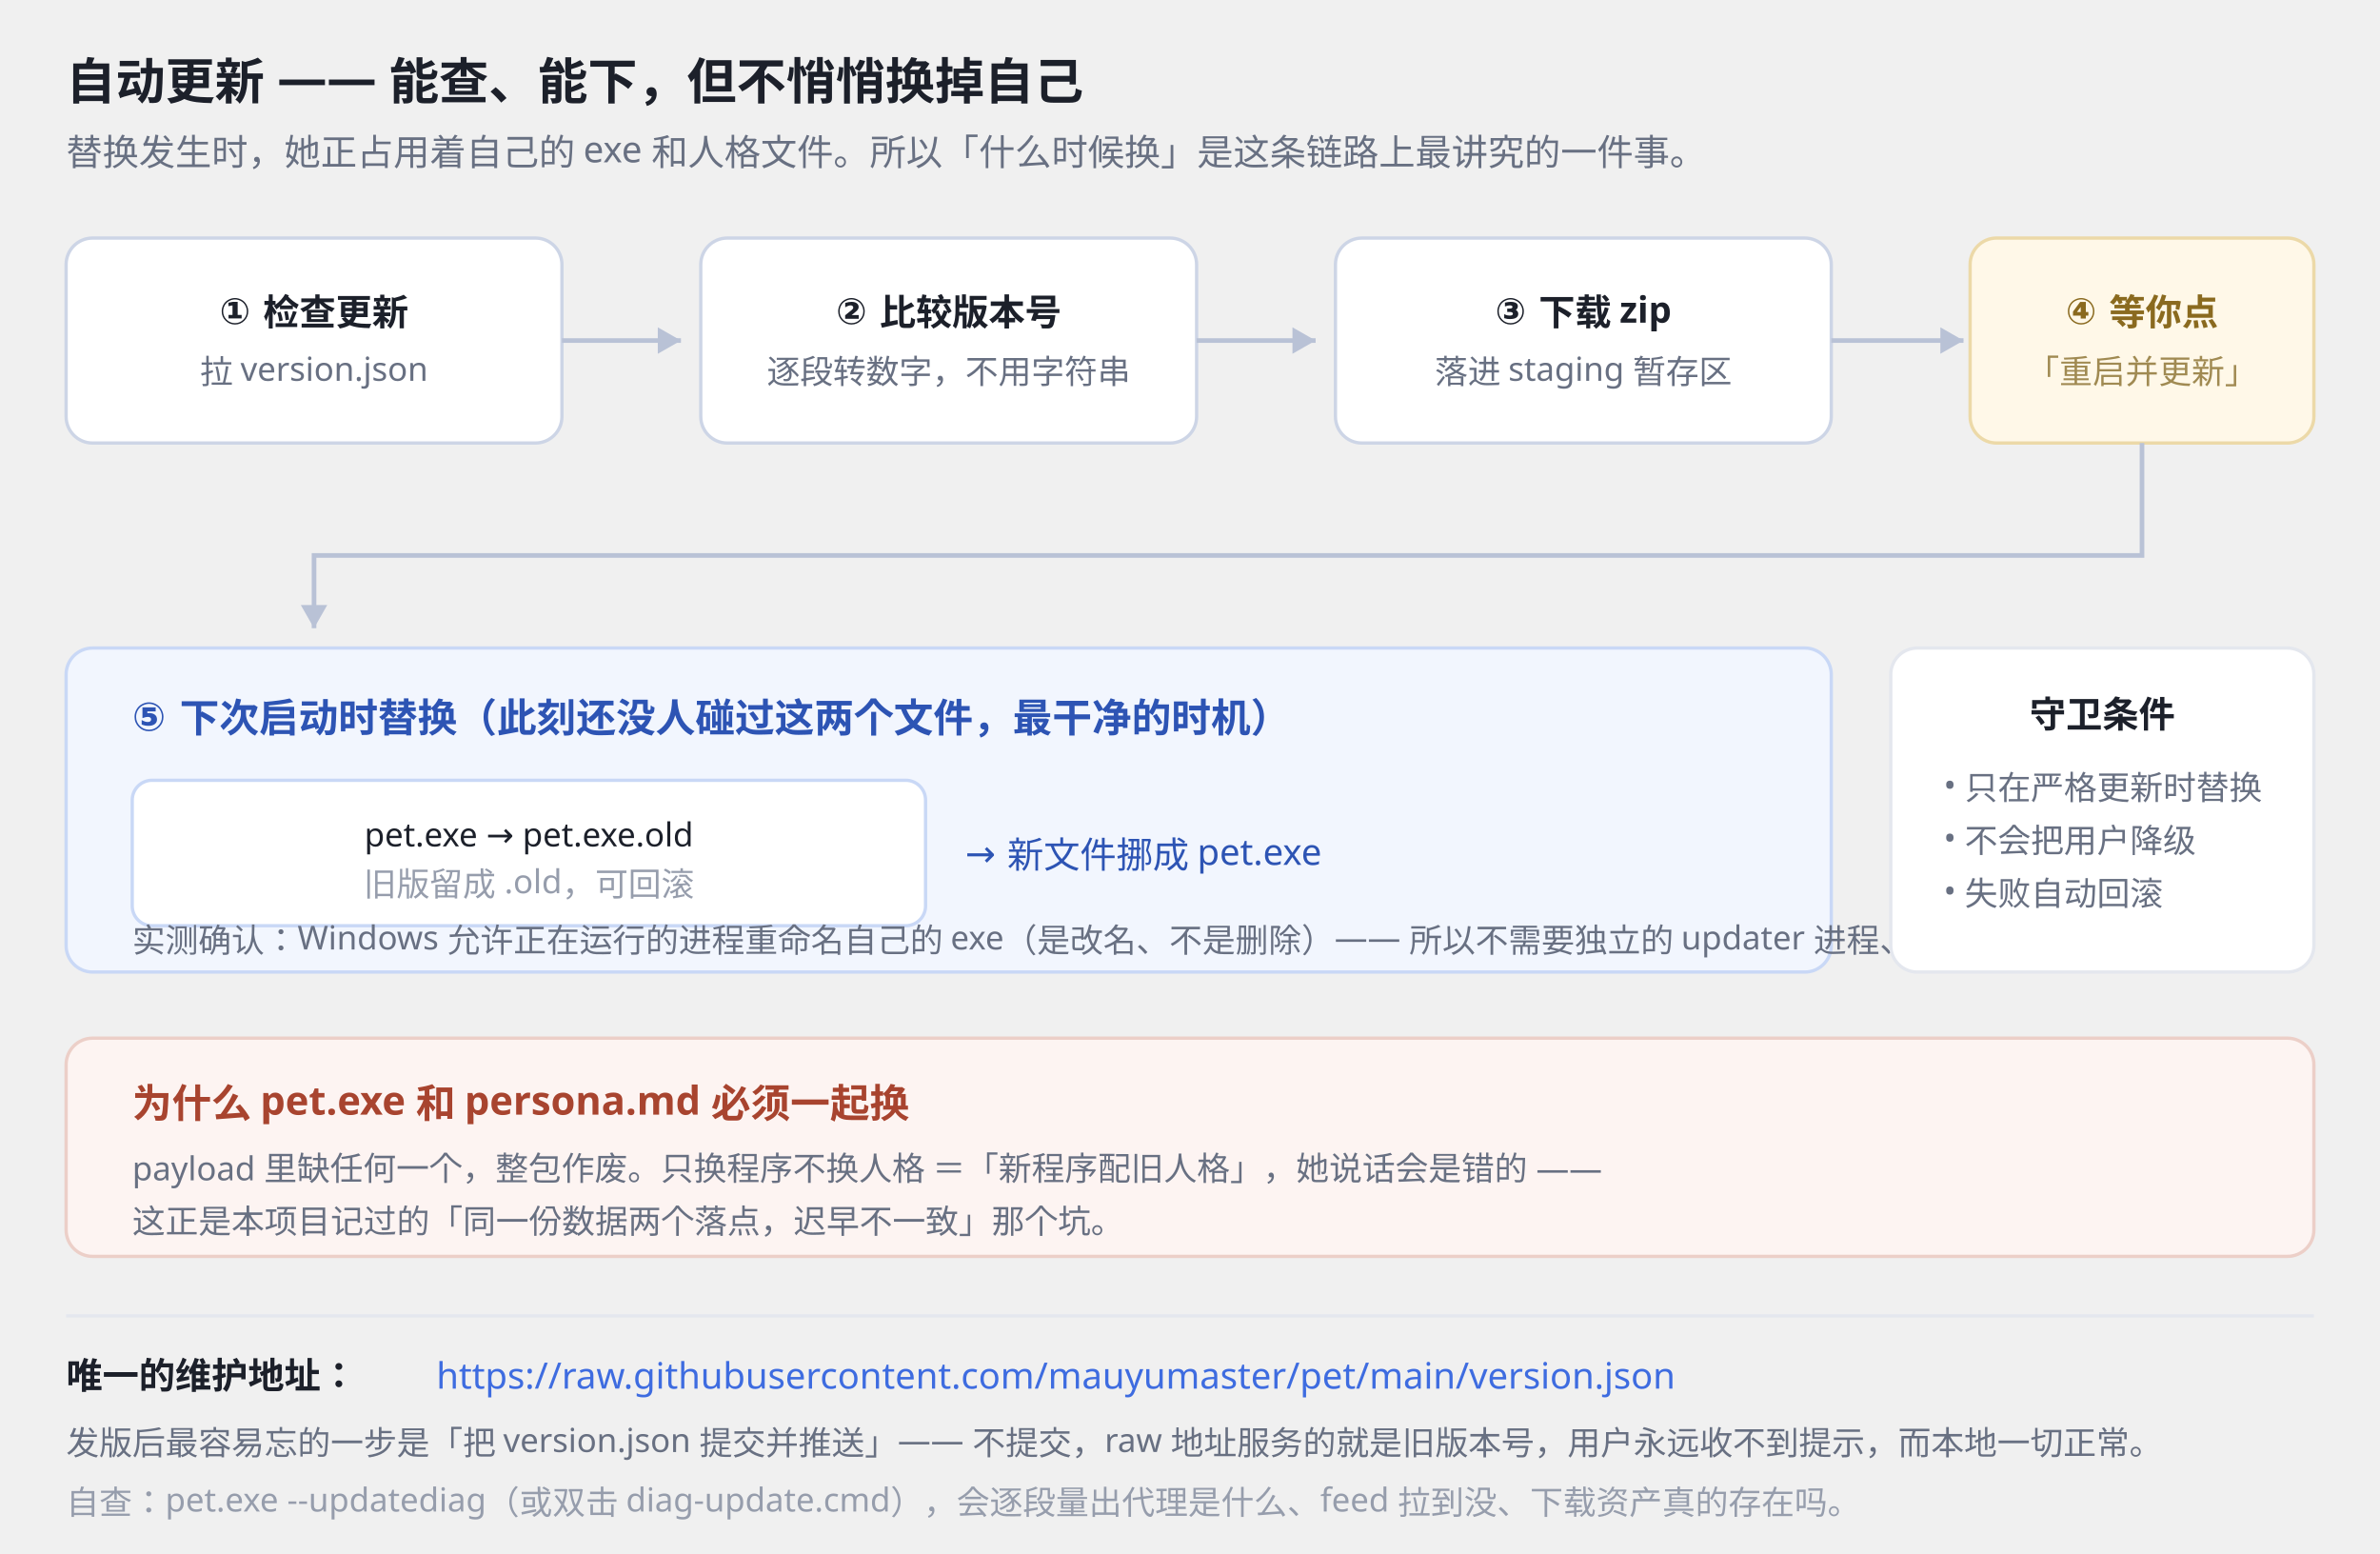
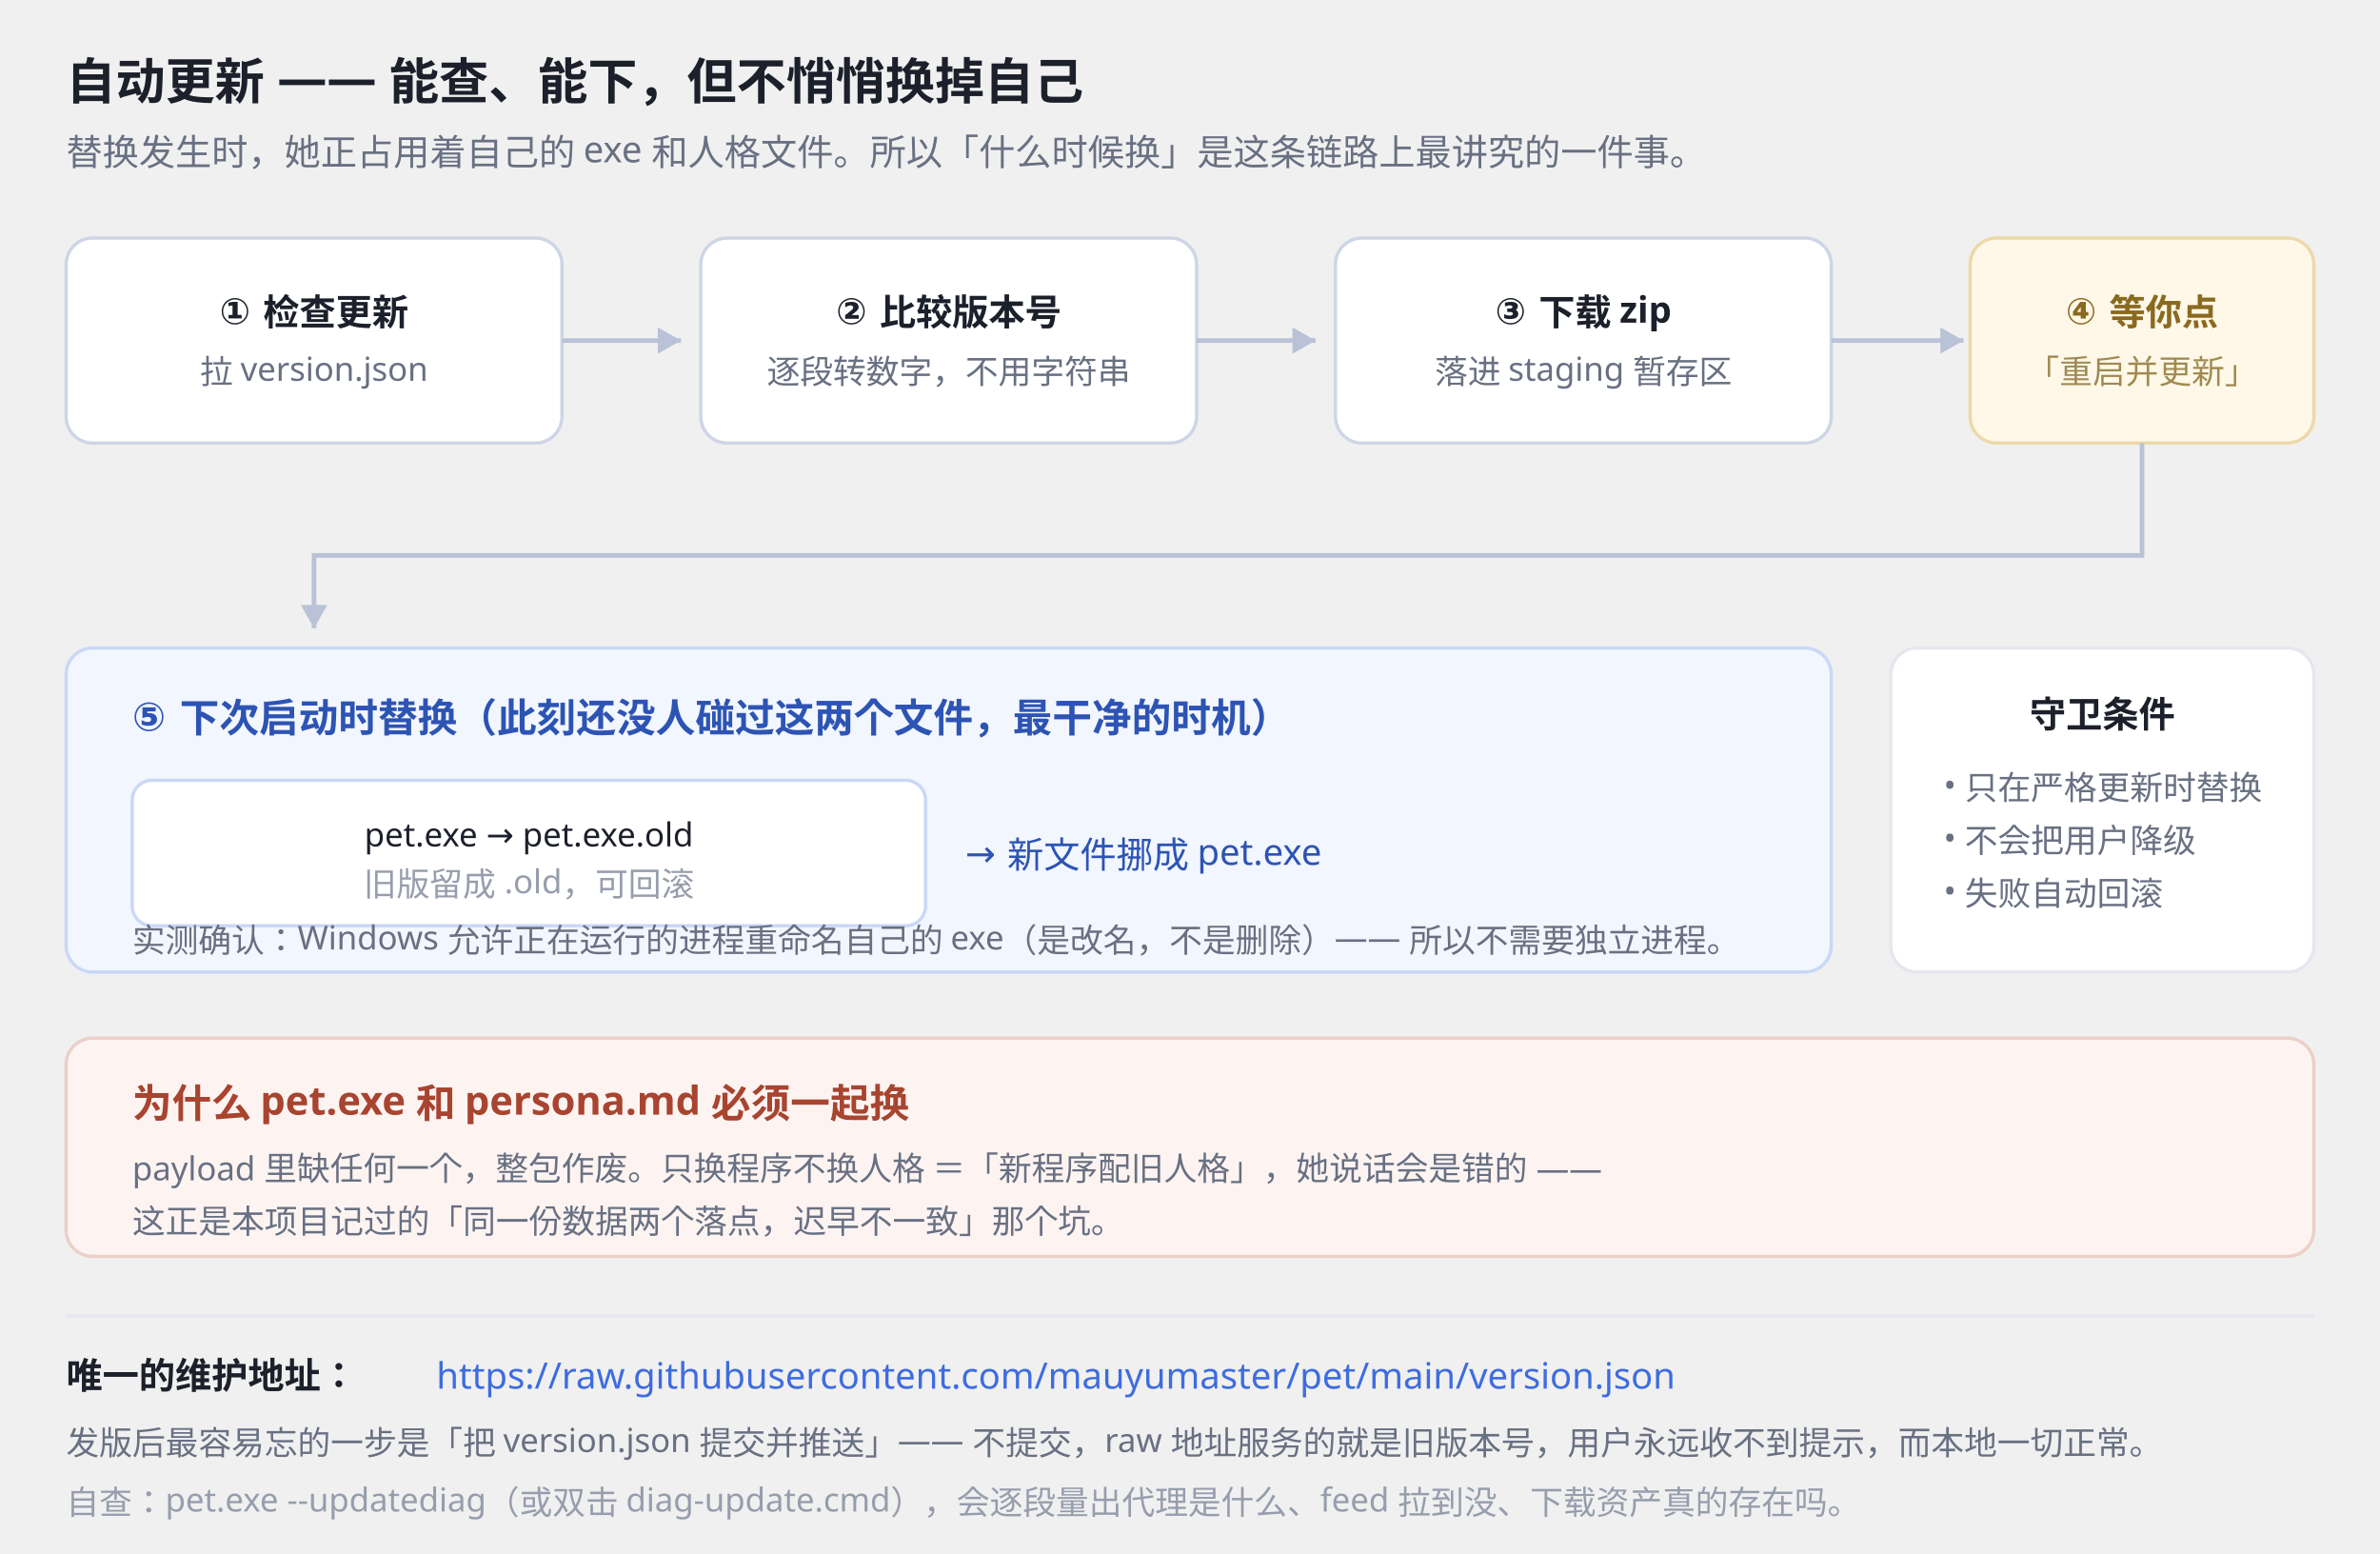
<svg xmlns="http://www.w3.org/2000/svg" viewBox="0 0 720 470" width="720" height="470" font-family="'Segoe UI','PingFang SC','Microsoft YaHei',system-ui,sans-serif">
  <text x="20" y="30" fill="#1c202a" font-size="15px" font-weight="600">自动更新 —— 能查、能下，但不悄悄换掉自己</text>
  <text x="20" y="50" fill="#687082" font-size="11px">替换发生时，她正占用着自己的 exe 和人格文件。所以「什么时候换」是这条链路上最讲究的一件事。</text>
  <rect x="20" y="72" width="150" height="62" rx="8" fill="#ffffff" stroke="#cdd5e6" stroke-width="1" />
  <text x="95" y="98" fill="#1c202a" font-size="11px" text-anchor="middle" font-weight="600">① 检查更新</text>
  <text x="95" y="116" fill="#687082" font-size="10px" text-anchor="middle">拉 version.json</text>
  <line x1="170" y1="103" x2="206" y2="103" stroke="#b9c2d6" stroke-width="1.4" />
  <path d="M206 103 l-7 -4 v8 z" fill="#b9c2d6" />
  <rect x="212" y="72" width="150" height="62" rx="8" fill="#ffffff" stroke="#cdd5e6" stroke-width="1" />
  <text x="287" y="98" fill="#1c202a" font-size="11px" text-anchor="middle" font-weight="600">② 比较版本号</text>
  <text x="287" y="116" fill="#687082" font-size="10px" text-anchor="middle">逐段转数字，不用字符串</text>
  <line x1="362" y1="103" x2="398" y2="103" stroke="#b9c2d6" stroke-width="1.4" />
  <path d="M398 103 l-7 -4 v8 z" fill="#b9c2d6" />
  <rect x="404" y="72" width="150" height="62" rx="8" fill="#ffffff" stroke="#cdd5e6" stroke-width="1" />
  <text x="479" y="98" fill="#1c202a" font-size="11px" text-anchor="middle" font-weight="600">③ 下载 zip</text>
  <text x="479" y="116" fill="#687082" font-size="10px" text-anchor="middle">落进 staging 暂存区</text>
  <line x1="554" y1="103" x2="594" y2="103" stroke="#b9c2d6" stroke-width="1.4" />
  <path d="M594 103 l-7 -4 v8 z" fill="#b9c2d6" />
  <rect x="596" y="72" width="104" height="62" rx="8" fill="#fff8e8" stroke="#ecd9a8" stroke-width="1" />
  <text x="648" y="98" fill="#8a6a1f" font-size="11px" text-anchor="middle" font-weight="600">④ 等你点</text>
  <text x="648" y="116" fill="#a08a52" font-size="10px" text-anchor="middle">「重启并更新」</text>
  <path d="M648 134 v34 h-553 v22" stroke="#b9c2d6" stroke-width="1.4" fill="none" />
  <path d="M95 190 l-4 -7 h8 z" fill="#b9c2d6" />
  <rect x="20" y="196" width="534" height="98" rx="8" fill="#f2f6fe" stroke="#c9d8f6" stroke-width="1" />
  <text x="40" y="221" fill="#2d54b4" font-size="12px" font-weight="600">⑤ 下次启动时替换（此刻还没人碰过这两个文件，最干净的时机）</text>
  <rect x="40" y="236" width="240" height="44" rx="6" fill="#ffffff" stroke="#c9d8f6" stroke-width="1" />
  <text x="160" y="256" fill="#1c202a" font-size="10px" text-anchor="middle">pet.exe → pet.exe.old</text>
  <text x="160" y="271" fill="#969dac" font-size="10px" text-anchor="middle">旧版留成 .old，可回滚</text>
  <text x="292" y="262" fill="#2d54b4" font-size="11px">→  新文件挪成 pet.exe</text>
-   <text x="40" y="288" fill="#687082" font-size="10px">实测确认：Windows 允许正在运行的进程重命名自己的 exe（是改名、不是删除）—— 所以不需要独立的 updater 进程、不需要批处理。</text>
+   <text x="40" y="288" fill="#687082" font-size="10px">实测确认：Windows 允许正在运行的进程重命名自己的 exe（是改名，不是删除）—— 所以不需要独立进程。</text>
  <rect x="572" y="196" width="128" height="98" rx="8" fill="#ffffff" stroke="#e4e7ee" stroke-width="1" />
  <text x="636" y="220" fill="#1c202a" font-size="11px" text-anchor="middle" font-weight="600">守卫条件</text>
  <text x="588" y="241" fill="#687082" font-size="10px">• 只在严格更新时替换</text>
  <text x="588" y="257" fill="#687082" font-size="10px">• 不会把用户降级</text>
  <text x="588" y="273" fill="#687082" font-size="10px">• 失败自动回滚</text>
  <rect x="20" y="314" width="680" height="66" rx="8" fill="#fdf4f2" stroke="#eccfc8" stroke-width="1" />
  <text x="40" y="338" fill="#a8442f" font-size="12px" font-weight="600">为什么 pet.exe 和 persona.md 必须一起换</text>
  <text x="40" y="357" fill="#687082" font-size="10px">payload 里缺任何一个，整包作废。只换程序不换人格 ＝「新程序配旧人格」，她说话会是错的 ——</text>
  <text x="40" y="373" fill="#687082" font-size="10px">这正是本项目记过的「同一份数据两个落点，迟早不一致」那个坑。</text>
  <line x1="20" y1="398" x2="700" y2="398" stroke="#e4e7ee" stroke-width="1" />
  <text x="20" y="420" fill="#1c202a" font-size="11px" font-weight="600">唯一的维护地址：</text>
  <text x="132" y="420" fill="#3e6ce0" font-size="11px">https://raw.githubusercontent.com/mauyumaster/pet/main/version.json</text>
  <text x="20" y="440" fill="#687082" font-size="10px">发版后最容易忘的一步是「把 version.json 提交并推送」—— 不提交，raw 地址服务的就是旧版本号，用户永远收不到提示，而本地一切正常。</text>
  <text x="20" y="458" fill="#969dac" font-size="10px">自查：pet.exe --updatediag（或双击 diag-update.cmd），会逐段量出代理是什么、feed 拉到没、下载资产真的存在吗。</text>
</svg>
